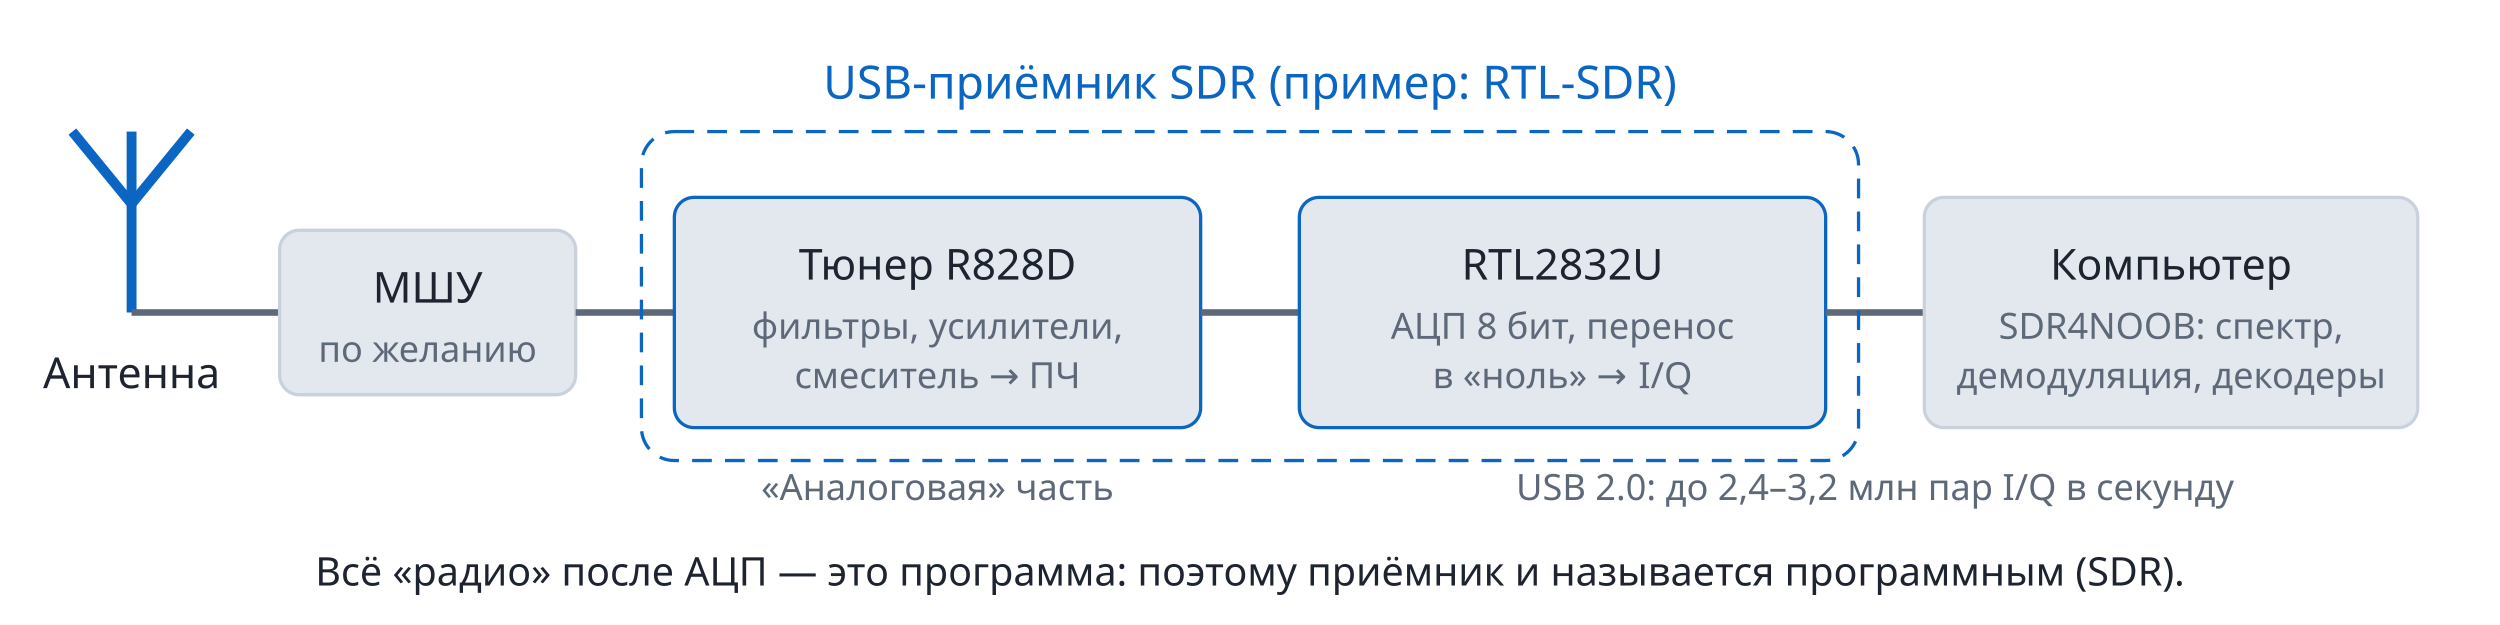
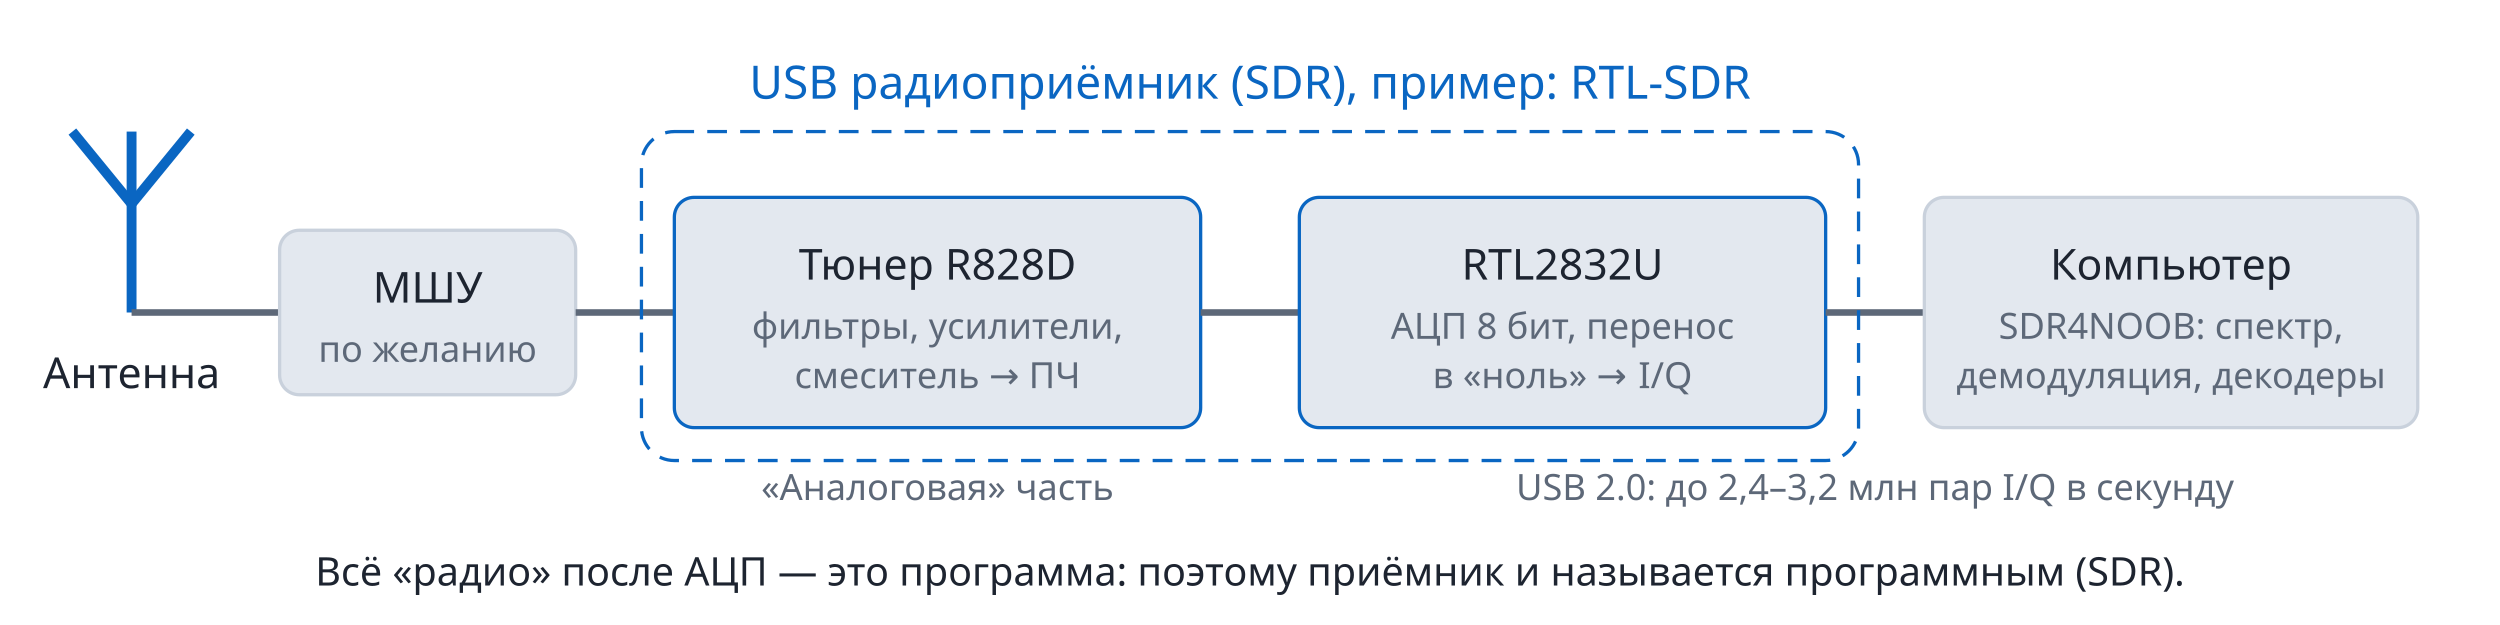
<svg xmlns="http://www.w3.org/2000/svg" width="760" height="190" viewBox="0 0 760 190">
  <rect x="0" y="0" width="760" height="190" fill="#ffffff" />
  <line x1="40" y1="40" x2="40" y2="95" stroke="#0a66c2" stroke-width="3" />
  <line x1="22" y1="40" x2="40" y2="62" stroke="#0a66c2" stroke-width="3" />
  <line x1="58" y1="40" x2="40" y2="62" stroke="#0a66c2" stroke-width="3" />
  <text x="40" y="118" font-family="Segoe UI" font-size="13" fill="#1d2430" text-anchor="middle">Антенна</text>
  <line x1="40" y1="95" x2="85" y2="95" stroke="#5d6878" stroke-width="2" />
  <rect x="85" y="70" width="90" height="50" rx="6" fill="#e3e8ef" stroke="#c9d1dc" />
  <text x="130" y="92" font-family="Segoe UI" font-size="13" fill="#1d2430" text-anchor="middle">МШУ</text>
  <text x="130" y="110" font-family="Segoe UI" font-size="11" fill="#5d6878" text-anchor="middle">по желанию</text>
  <line x1="175" y1="95" x2="205" y2="95" stroke="#5d6878" stroke-width="2" />
  <rect x="205" y="60" width="160" height="70" rx="6" fill="#e3e8ef" stroke="#0a66c2" />
  <text x="285" y="85" font-family="Segoe UI" font-size="13" fill="#1d2430" text-anchor="middle">Тюнер R828D</text>
  <text x="285" y="103" font-family="Segoe UI" font-size="11" fill="#5d6878" text-anchor="middle">фильтры, усилители,</text>
  <text x="285" y="118" font-family="Segoe UI" font-size="11" fill="#5d6878" text-anchor="middle">смеситель → ПЧ</text>
  <line x1="365" y1="95" x2="395" y2="95" stroke="#5d6878" stroke-width="2" />
  <rect x="395" y="60" width="160" height="70" rx="6" fill="#e3e8ef" stroke="#0a66c2" />
  <text x="475" y="85" font-family="Segoe UI" font-size="13" fill="#1d2430" text-anchor="middle">RTL2832U</text>
  <text x="475" y="103" font-family="Segoe UI" font-size="11" fill="#5d6878" text-anchor="middle">АЦП 8 бит, перенос</text>
  <text x="475" y="118" font-family="Segoe UI" font-size="11" fill="#5d6878" text-anchor="middle">в «ноль» → I/Q</text>
  <line x1="555" y1="95" x2="585" y2="95" stroke="#5d6878" stroke-width="2" />
  <rect x="585" y="60" width="150" height="70" rx="6" fill="#e3e8ef" stroke="#c9d1dc" />
  <text x="660" y="85" font-family="Segoe UI" font-size="13" fill="#1d2430" text-anchor="middle">Компьютер</text>
  <text x="660" y="103" font-family="Segoe UI" font-size="11" fill="#5d6878" text-anchor="middle">SDR4NOOB: спектр,</text>
  <text x="660" y="118" font-family="Segoe UI" font-size="11" fill="#5d6878" text-anchor="middle">демодуляция, декодеры</text>
  <text x="570" y="152" font-family="Segoe UI" font-size="11" fill="#5d6878" text-anchor="middle">USB 2.0: до 2,4–3,2 млн пар I/Q в секунду</text>
  <text x="285" y="152" font-family="Segoe UI" font-size="11" fill="#5d6878" text-anchor="middle">«Аналоговая» часть</text>
-   <text x="380" y="30" font-family="Segoe UI" font-size="14" fill="#0a66c2" text-anchor="middle">USB-приёмник SDR (пример: RTL-SDR)</text>
+   <text x="380" y="30" font-family="Segoe UI" font-size="14" fill="#0a66c2" text-anchor="middle">USB радиоприёмник (SDR), пример: RTL-SDR</text>
  <rect x="195" y="40" width="370" height="100" rx="10" fill="none" stroke="#0a66c2" stroke-dasharray="6,4" />
  <text x="380" y="178" font-family="Segoe UI" font-size="12" fill="#1d2430" text-anchor="middle">Всё «радио» после АЦП — это программа: поэтому приёмник и называется программным (SDR).</text>
</svg>
